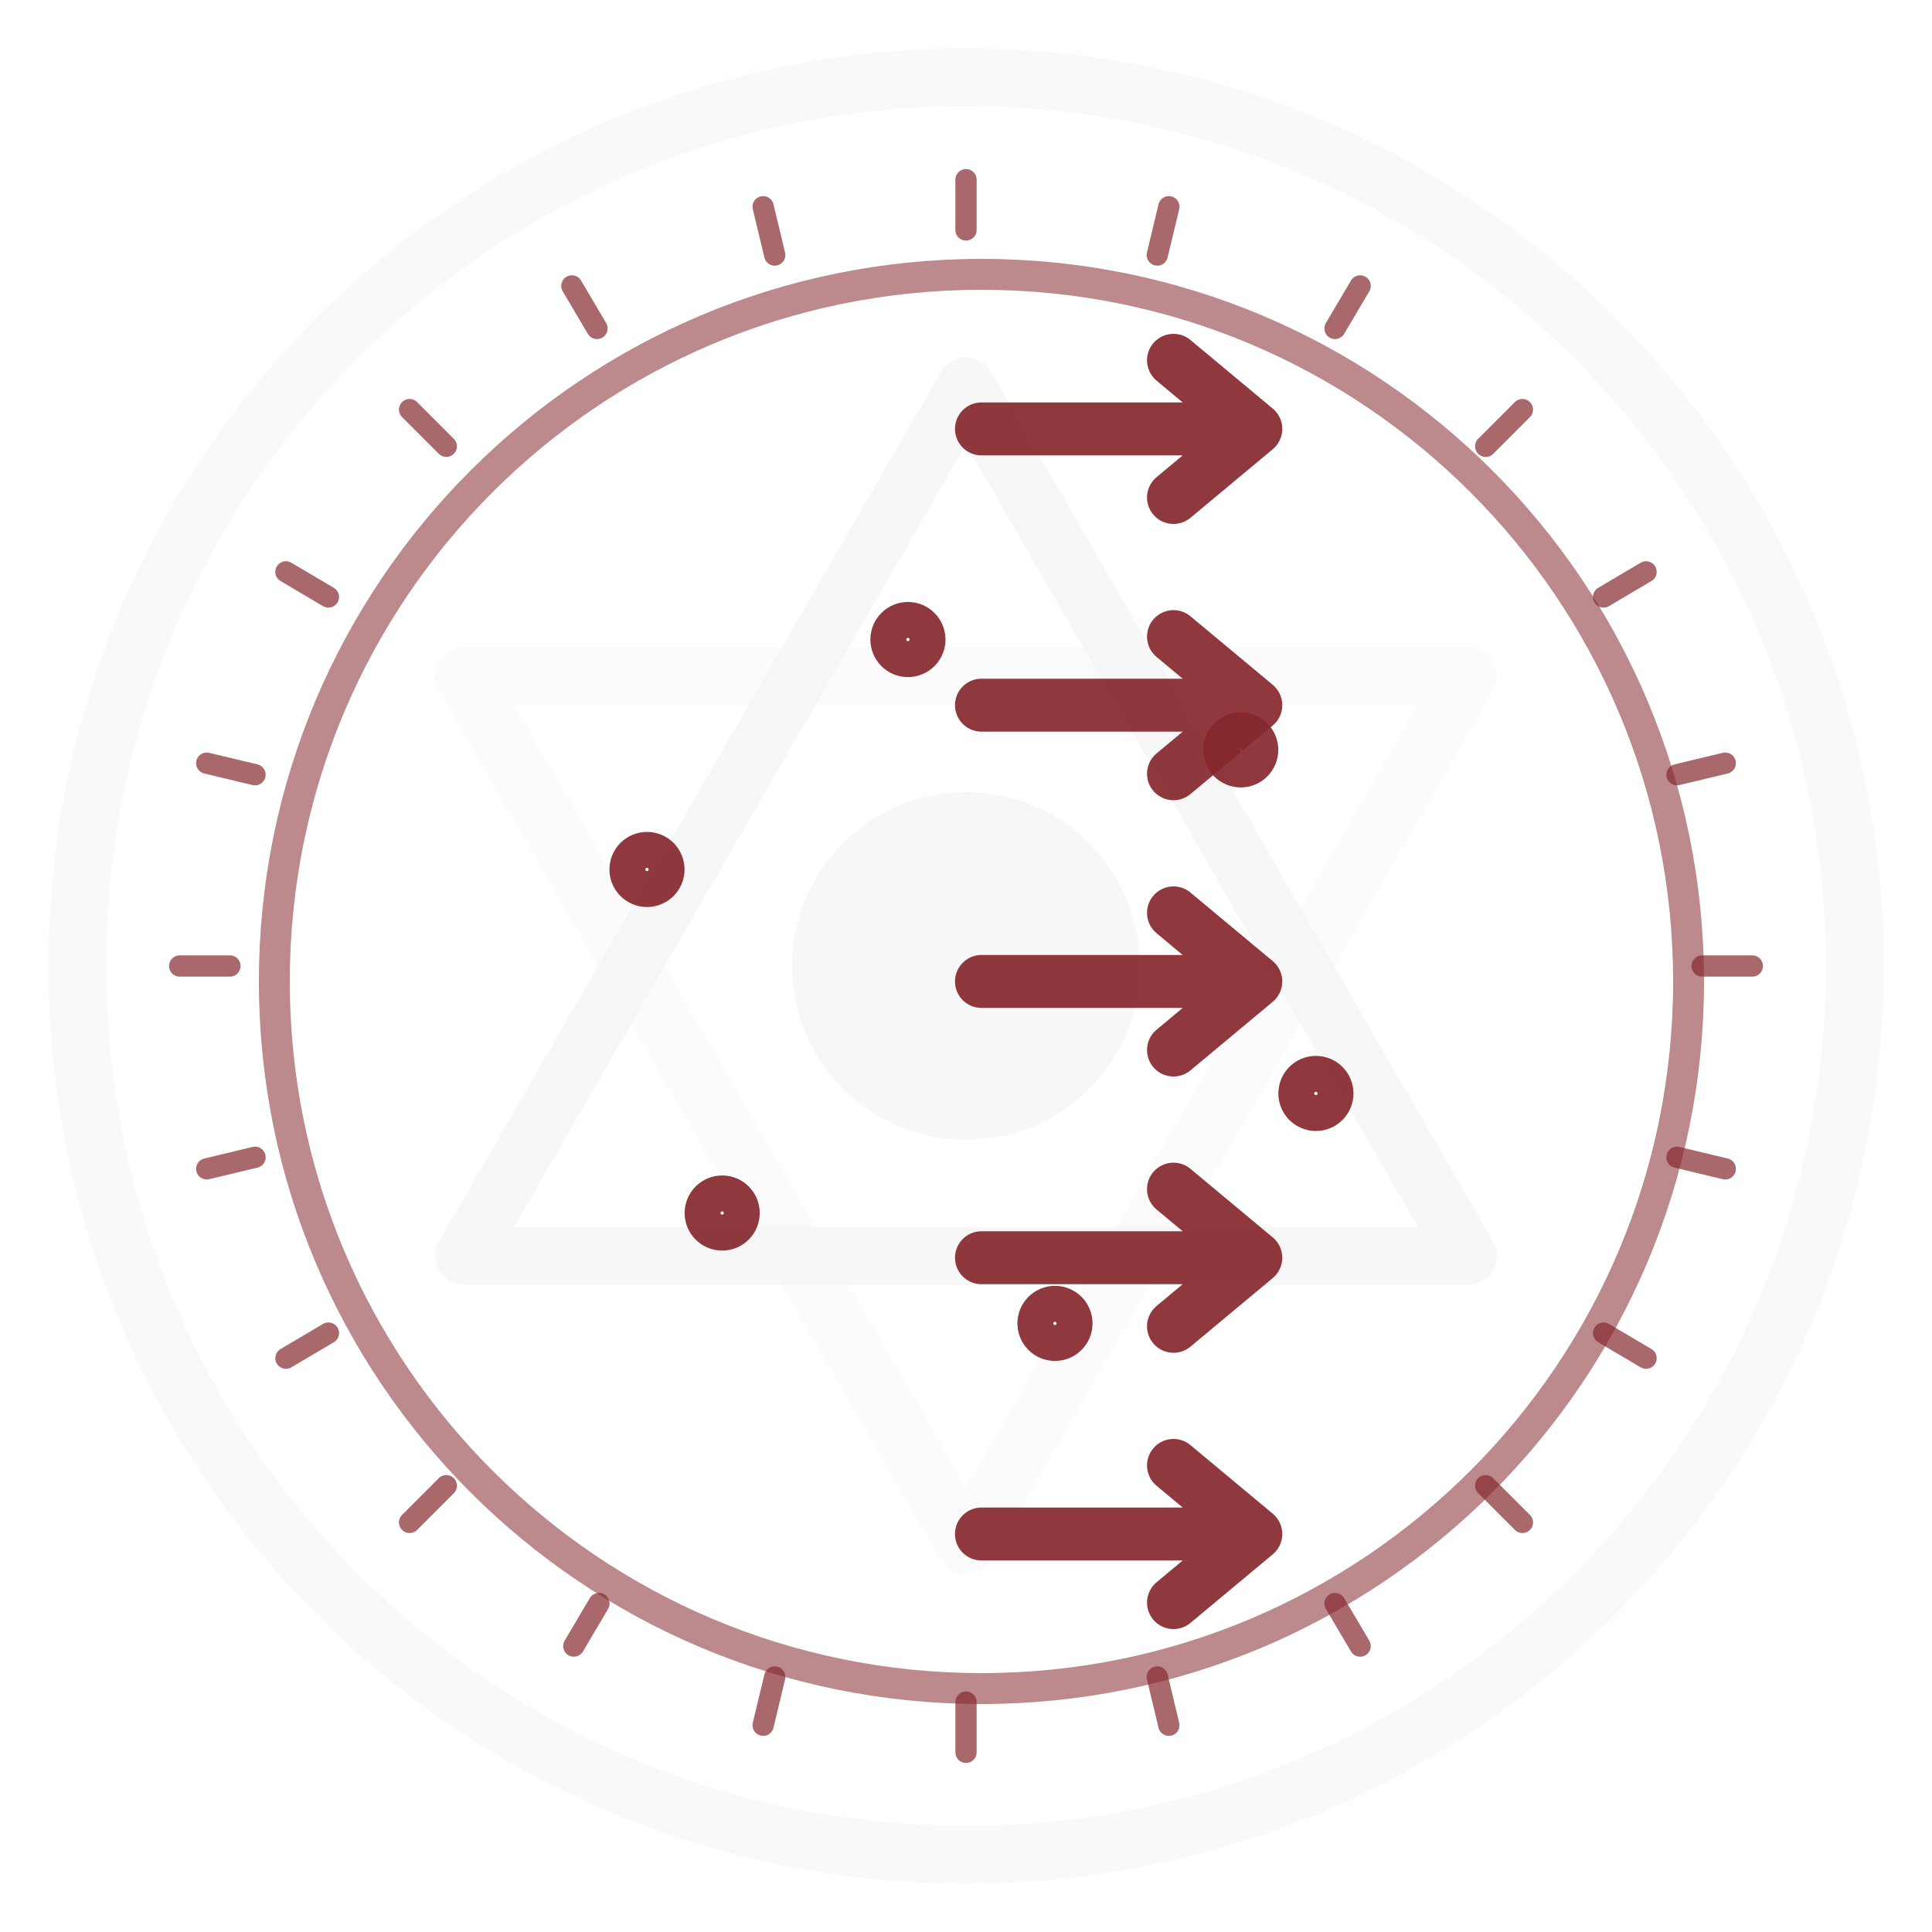
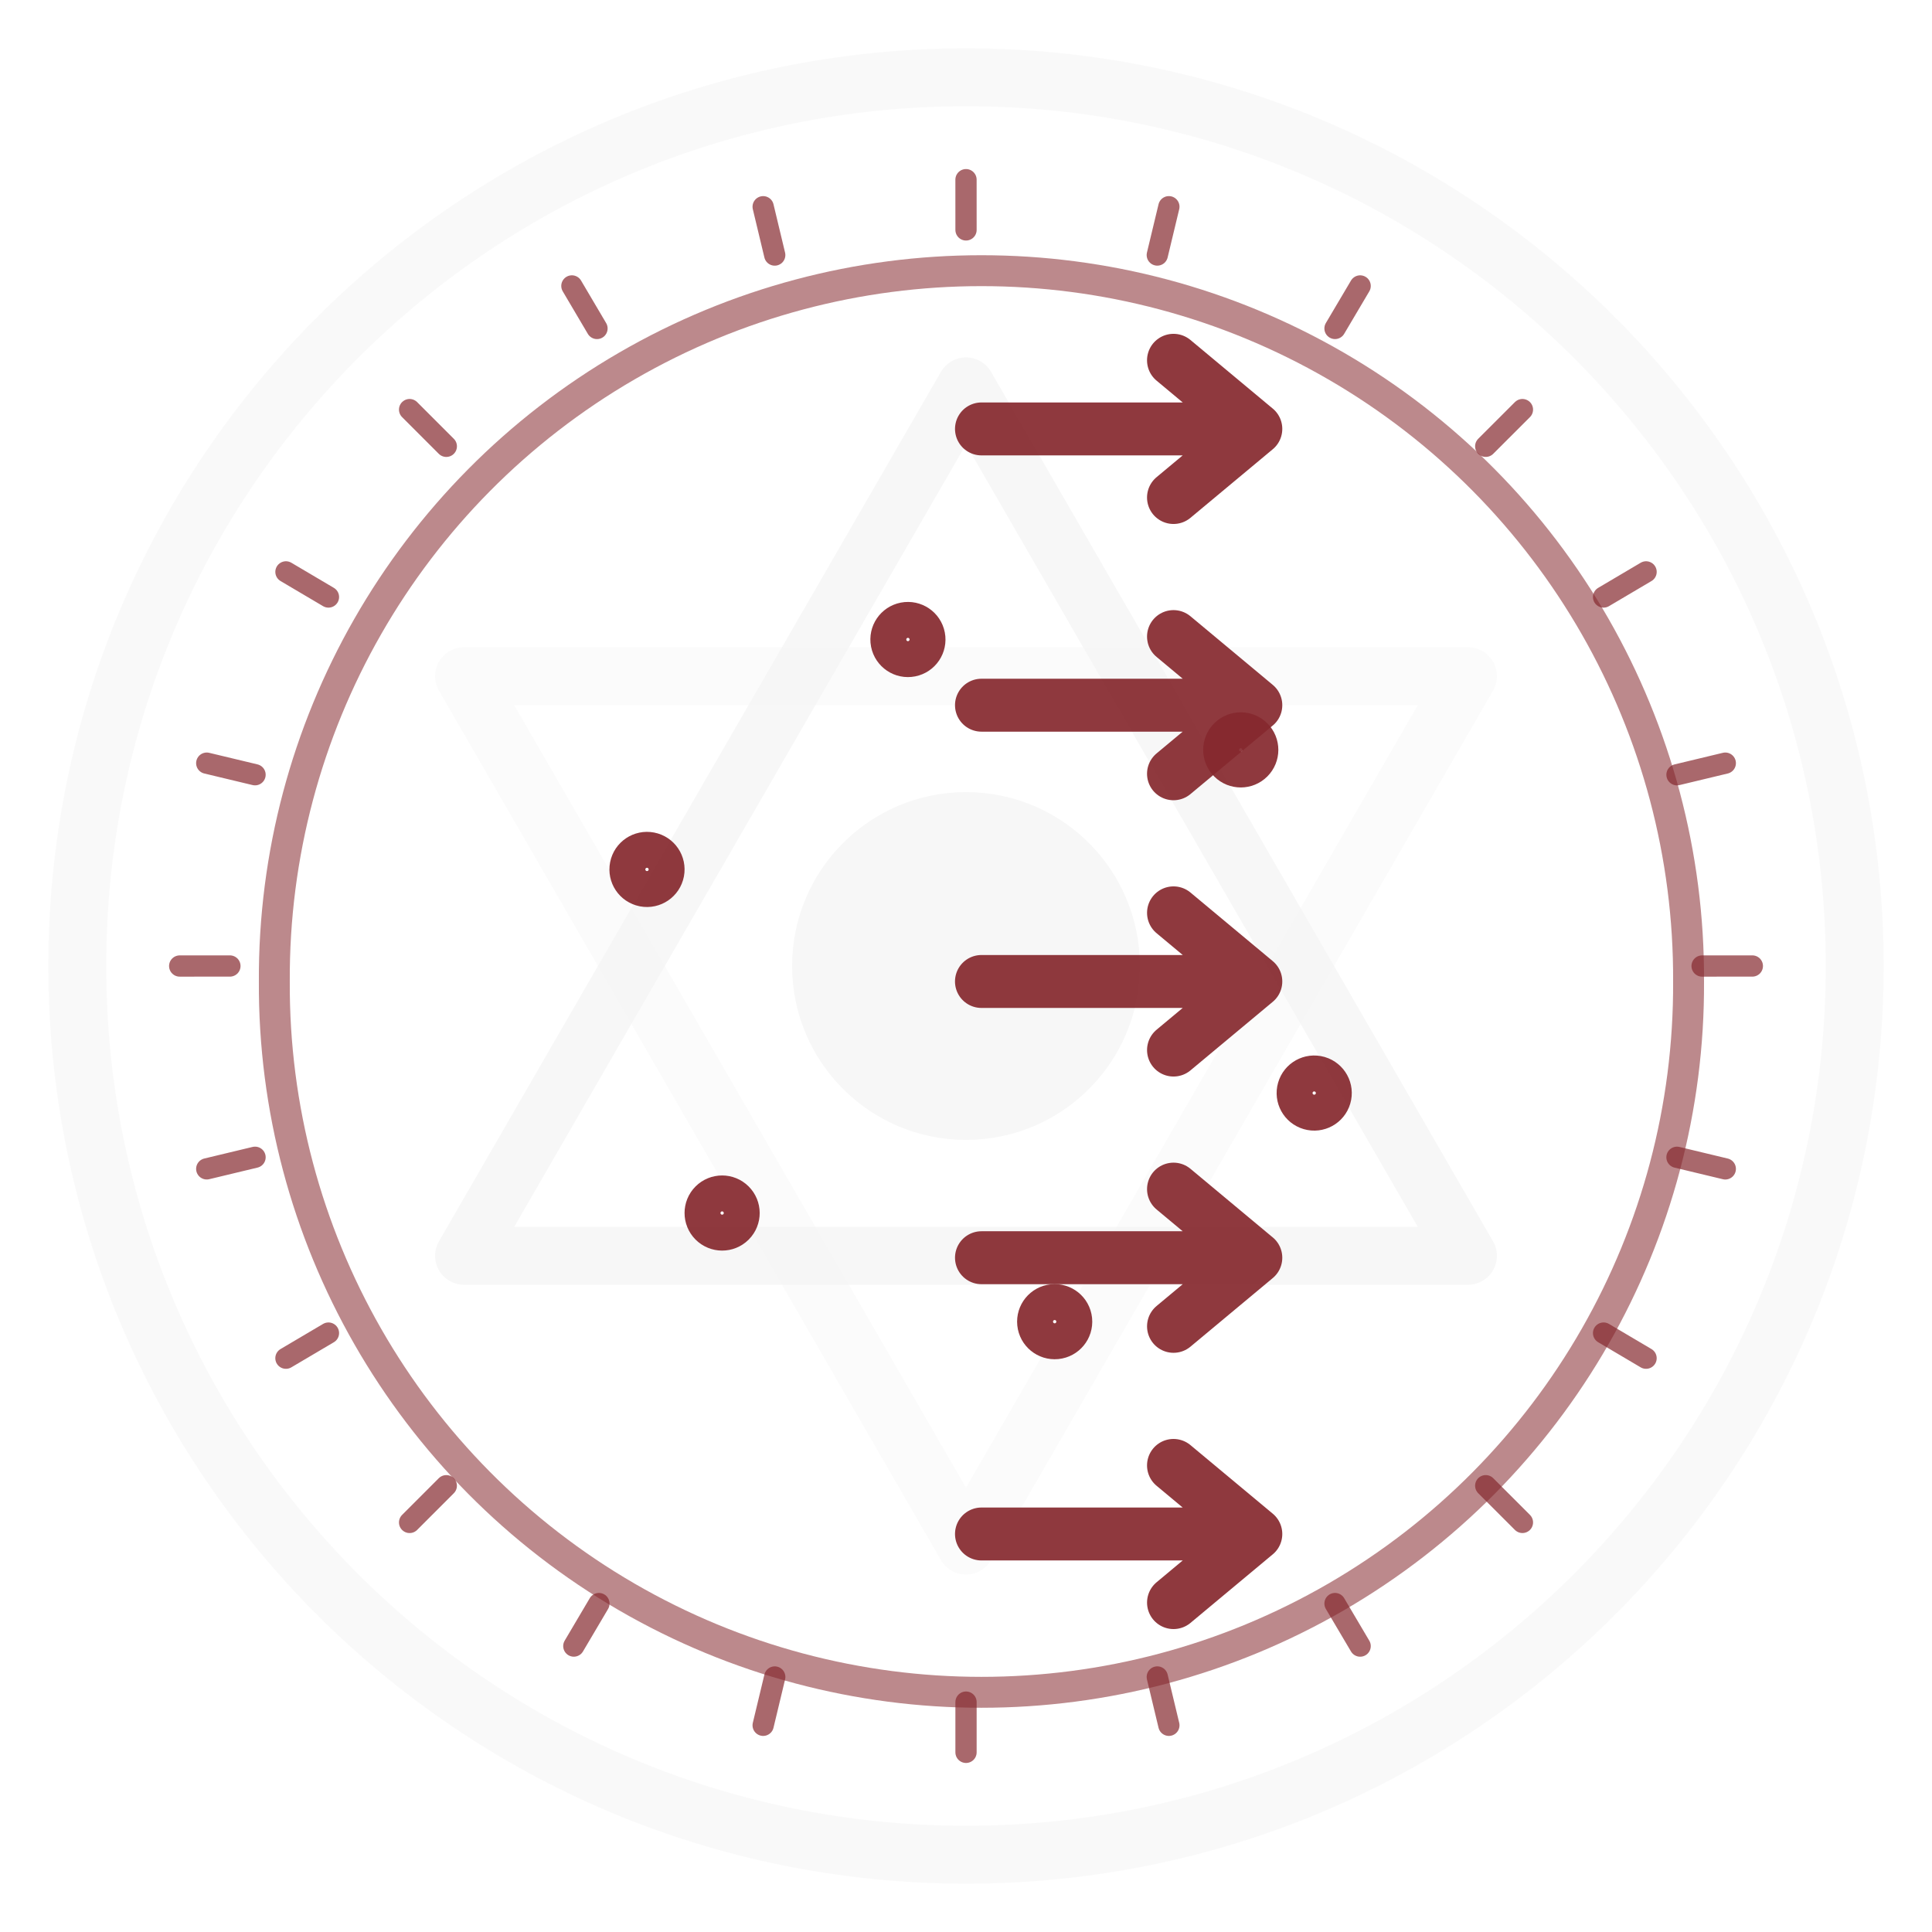
<svg xmlns="http://www.w3.org/2000/svg" viewBox="0 0 100 100" fill="none" stroke-linecap="round" stroke-linejoin="round">
  <g class="sig" opacity="0.045" aria-hidden="true">
    <circle cx="50" cy="50" r="46" fill="none" stroke="currentColor" stroke-width="3" opacity="0.5" />
    <path d="M50.00 20.00L75.98 65.00L24.02 65.00Z" fill="none" stroke="currentColor" stroke-width="3" opacity="0.7" />
    <path d="M50.00 80.00L24.02 35.00L75.98 35.00Z" fill="none" stroke="currentColor" stroke-width="3" opacity="0.35" />
    <circle cx="50" cy="50" r="9" fill="currentColor" opacity="0.75" />
  </g>
  <g>
-     <path d="M0,0H14.2M14.2,0L9.94,-3.55M14.2,0L9.94,3.55" stroke="#85282e" stroke-width="2.74" opacity="0.92" data-i="0" transform="translate(50.8,22.2) rotate(0)" />
-     <path d="M0,0H14.2M14.2,0L9.94,-3.55M14.2,0L9.94,3.55" stroke="#85282e" stroke-width="2.74" opacity="0.92" data-i="1" transform="translate(50.8,36.5) rotate(0)" />
-     <path d="M0,0H14.2M14.2,0L9.94,-3.55M14.2,0L9.94,3.55" stroke="#85282e" stroke-width="2.74" opacity="0.92" data-i="2" transform="translate(50.8,50.8) rotate(0)" />
-     <path d="M0,0H14.2M14.2,0L9.94,-3.55M14.2,0L9.94,3.55" stroke="#85282e" stroke-width="2.74" opacity="0.92" data-i="3" transform="translate(50.8,65.1) rotate(0) scale(1,-1)" />
-     <path d="M0,0H14.2M14.2,0L9.94,-3.55M14.2,0L9.94,3.55" stroke="#85282e" stroke-width="2.74" opacity="0.92" data-i="4" transform="translate(50.8,79.4) rotate(0) scale(1,-1)" />
-     <path d="M0,0a1.014,1.014 0 1,0 0.01,0" stroke="#85282e" stroke-width="1.86" opacity="0.92" data-i="5" transform="translate(68.3,55.6) rotate(11)" />
-     <path d="M0,0a1.014,1.014 0 1,0 0.01,0" stroke="#85282e" stroke-width="1.86" opacity="0.92" data-i="6" transform="translate(55.6,68.3) rotate(79)" />
-     <path d="M0,0a1.014,1.014 0 1,0 0.01,0" stroke="#85282e" stroke-width="1.86" opacity="0.92" data-i="7" transform="translate(38.1,63.5) rotate(135)" />
-     <path d="M0,0a1.014,1.014 0 1,0 0.01,0" stroke="#85282e" stroke-width="1.86" opacity="0.92" data-i="8" transform="translate(33.3,46.0) rotate(191)" />
-     <path d="M0,0a1.014,1.014 0 1,0 0.01,0" stroke="#85282e" stroke-width="1.86" opacity="0.92" data-i="9" transform="translate(46.0,33.3) rotate(259)" />
-     <path d="M0,0a1.014,1.014 0 1,0 0.01,0" stroke="#85282e" stroke-width="1.86" opacity="0.92" data-i="10" transform="translate(63.5,38.1) rotate(315)" />
-     <path d="M-36.6,0a36.6,36.6 0 1,0 73.2,0a36.6,36.6 0 1,0 -73.2,0" stroke="#85282e" stroke-width="1.6" opacity="0.55" transform="translate(50.8,50.8) rotate(0)" />
-     <path d="M88.1,50.0L90.7,50.0" stroke="#85282e" stroke-width="1.10" opacity="0.7" />
-     <path d="M86.8,59.9L89.3,60.5" stroke="#85282e" stroke-width="1.10" opacity="0.7" />
-     <path d="M83.0,69.0L85.2,70.3" stroke="#85282e" stroke-width="1.10" opacity="0.7" />
-     <path d="M76.9,76.9L78.8,78.8" stroke="#85282e" stroke-width="1.10" opacity="0.7" />
-     <path d="M69.1,83.0L70.4,85.2" stroke="#85282e" stroke-width="1.10" opacity="0.7" />
-     <path d="M59.9,86.8L60.5,89.3" stroke="#85282e" stroke-width="1.10" opacity="0.7" />
-     <path d="M50.0,88.1L50.0,90.7" stroke="#85282e" stroke-width="1.10" opacity="0.7" />
-     <path d="M40.1,86.8L39.5,89.3" stroke="#85282e" stroke-width="1.10" opacity="0.7" />
-     <path d="M31.0,83.0L29.7,85.2" stroke="#85282e" stroke-width="1.10" opacity="0.7" />
-     <path d="M23.1,76.9L21.2,78.8" stroke="#85282e" stroke-width="1.10" opacity="0.7" />
-     <path d="M17.0,69.0L14.8,70.3" stroke="#85282e" stroke-width="1.10" opacity="0.7" />
-     <path d="M13.2,59.9L10.7,60.5" stroke="#85282e" stroke-width="1.10" opacity="0.7" />
-     <path d="M11.9,50.0L9.3,50.0" stroke="#85282e" stroke-width="1.10" opacity="0.7" />
-     <path d="M13.2,40.1L10.7,39.5" stroke="#85282e" stroke-width="1.10" opacity="0.7" />
-     <path d="M17.0,30.9L14.8,29.6" stroke="#85282e" stroke-width="1.10" opacity="0.7" />
-     <path d="M23.1,23.1L21.2,21.2" stroke="#85282e" stroke-width="1.10" opacity="0.7" />
-     <path d="M30.9,17.0L29.6,14.8" stroke="#85282e" stroke-width="1.10" opacity="0.7" />
-     <path d="M40.1,13.2L39.5,10.7" stroke="#85282e" stroke-width="1.10" opacity="0.7" />
-     <path d="M50.0,11.9L50.0,9.3" stroke="#85282e" stroke-width="1.10" opacity="0.7" />
-     <path d="M59.9,13.2L60.5,10.7" stroke="#85282e" stroke-width="1.10" opacity="0.7" />
-     <path d="M69.1,17.0L70.4,14.8" stroke="#85282e" stroke-width="1.10" opacity="0.7" />
-     <path d="M76.9,23.1L78.8,21.2" stroke="#85282e" stroke-width="1.10" opacity="0.7" />
-     <path d="M83.0,30.9L85.2,29.6" stroke="#85282e" stroke-width="1.10" opacity="0.7" />
-     <path d="M86.8,40.1L89.3,39.5" stroke="#85282e" stroke-width="1.10" opacity="0.7" />
+     <path d="M0.001,0.001H14.201M14.201,0.001L9.940,-3.551M14.201,0.000L9.940,3.551" stroke="#85282e" stroke-width="2.74" opacity="0.92" data-i="0" transform="translate(50.8,22.2) rotate(0)" />
+     <path d="M0.001,0.001H14.201M14.200,0.000L9.940,-3.551M14.200,0.001L9.940,3.550" stroke="#85282e" stroke-width="2.74" opacity="0.92" data-i="1" transform="translate(50.8,36.5) rotate(0)" />
+     <path d="M0.000,0.001H14.201M14.201,0.000L9.941,-3.551M14.201,0.001L9.941,3.551" stroke="#85282e" stroke-width="2.74" opacity="0.92" data-i="2" transform="translate(50.8,50.8) rotate(0)" />
+     <path d="M0.001,0.001H14.201M14.201,0.000L9.941,-3.551M14.200,0.000L9.941,3.551" stroke="#85282e" stroke-width="2.74" opacity="0.92" data-i="3" transform="translate(50.8,65.1) rotate(0) scale(1,-1)" />
+     <path d="M0.001,0.001H14.200M14.200,0.000L9.941,-3.550M14.201,0.000L9.940,3.550" stroke="#85282e" stroke-width="2.74" opacity="0.92" data-i="4" transform="translate(50.8,79.4) rotate(0) scale(1,-1)" />
+     <path d="M0.001,0.001a1.015,1.014 0 1,0 0.011,0.001" stroke="#85282e" stroke-width="1.86" opacity="0.92" data-i="5" transform="translate(68.3,55.6) rotate(11)" />
+     <path d="M0.001,0.001a1.015,1.015 0 1,0 0.011,0.001" stroke="#85282e" stroke-width="1.86" opacity="0.92" data-i="6" transform="translate(55.6,68.3) rotate(79)" />
+     <path d="M0.001,0.001a1.014,1.015 0 1,0 0.011,0.000" stroke="#85282e" stroke-width="1.86" opacity="0.92" data-i="7" transform="translate(38.1,63.5) rotate(135)" />
+     <path d="M0.000,0.001a1.015,1.015 0 1,0 0.011,0.000" stroke="#85282e" stroke-width="1.86" opacity="0.92" data-i="8" transform="translate(33.3,46.0) rotate(191)" />
+     <path d="M0.000,0.000a1.015,1.014 0 1,0 0.011,0.000" stroke="#85282e" stroke-width="1.86" opacity="0.92" data-i="9" transform="translate(46.0,33.3) rotate(259)" />
+     <path d="M0.000,0.000a1.015,1.015 0 1,0 0.011,0.000" stroke="#85282e" stroke-width="1.86" opacity="0.92" data-i="10" transform="translate(63.5,38.1) rotate(315)" />
+     <path d="M-36.601,0.001a36.601,36.601 0 1,0 73.201,0.001a36.601,36.601 0 1,0 -73.201,0.001" stroke="#85282e" stroke-width="1.6" opacity="0.55" transform="translate(50.8,50.8) rotate(0)" />
+     <path d="M88.100,50.001L90.701,50.000" stroke="#85282e" stroke-width="1.10" opacity="0.7" />
+     <path d="M86.800,59.901L89.301,60.501" stroke="#85282e" stroke-width="1.10" opacity="0.7" />
+     <path d="M83.001,69.000L85.200,70.300" stroke="#85282e" stroke-width="1.10" opacity="0.7" />
+     <path d="M76.901,76.900L78.801,78.800" stroke="#85282e" stroke-width="1.10" opacity="0.7" />
+     <path d="M69.100,83.000L70.401,85.201" stroke="#85282e" stroke-width="1.10" opacity="0.7" />
+     <path d="M59.901,86.800L60.501,89.301" stroke="#85282e" stroke-width="1.10" opacity="0.7" />
+     <path d="M50.001,88.101L50.001,90.701" stroke="#85282e" stroke-width="1.10" opacity="0.7" />
+     <path d="M40.101,86.801L39.501,89.301" stroke="#85282e" stroke-width="1.10" opacity="0.7" />
+     <path d="M31.000,83.001L29.701,85.200" stroke="#85282e" stroke-width="1.10" opacity="0.7" />
+     <path d="M23.100,76.901L21.201,78.801" stroke="#85282e" stroke-width="1.10" opacity="0.7" />
+     <path d="M17.001,69.000L14.800,70.300" stroke="#85282e" stroke-width="1.10" opacity="0.7" />
+     <path d="M13.201,59.900L10.701,60.500" stroke="#85282e" stroke-width="1.10" opacity="0.7" />
+     <path d="M11.900,50.000L9.301,50.001" stroke="#85282e" stroke-width="1.10" opacity="0.7" />
+     <path d="M13.201,40.100L10.701,39.501" stroke="#85282e" stroke-width="1.10" opacity="0.7" />
+     <path d="M17.001,30.901L14.801,29.601" stroke="#85282e" stroke-width="1.10" opacity="0.7" />
+     <path d="M23.101,23.101L21.201,21.201" stroke="#85282e" stroke-width="1.10" opacity="0.7" />
+     <path d="M30.900,17.001L29.601,14.800" stroke="#85282e" stroke-width="1.10" opacity="0.7" />
+     <path d="M40.100,13.201L39.501,10.701" stroke="#85282e" stroke-width="1.10" opacity="0.7" />
+     <path d="M50.001,11.900L50.000,9.300" stroke="#85282e" stroke-width="1.10" opacity="0.7" />
+     <path d="M59.901,13.200L60.501,10.700" stroke="#85282e" stroke-width="1.10" opacity="0.7" />
+     <path d="M69.100,17.000L70.401,14.801" stroke="#85282e" stroke-width="1.10" opacity="0.7" />
+     <path d="M76.901,23.100L78.801,21.201" stroke="#85282e" stroke-width="1.10" opacity="0.7" />
+     <path d="M83.001,30.901L85.201,29.601" stroke="#85282e" stroke-width="1.10" opacity="0.7" />
+     <path d="M86.801,40.101L89.301,39.501" stroke="#85282e" stroke-width="1.10" opacity="0.7" />
  </g>
</svg>
